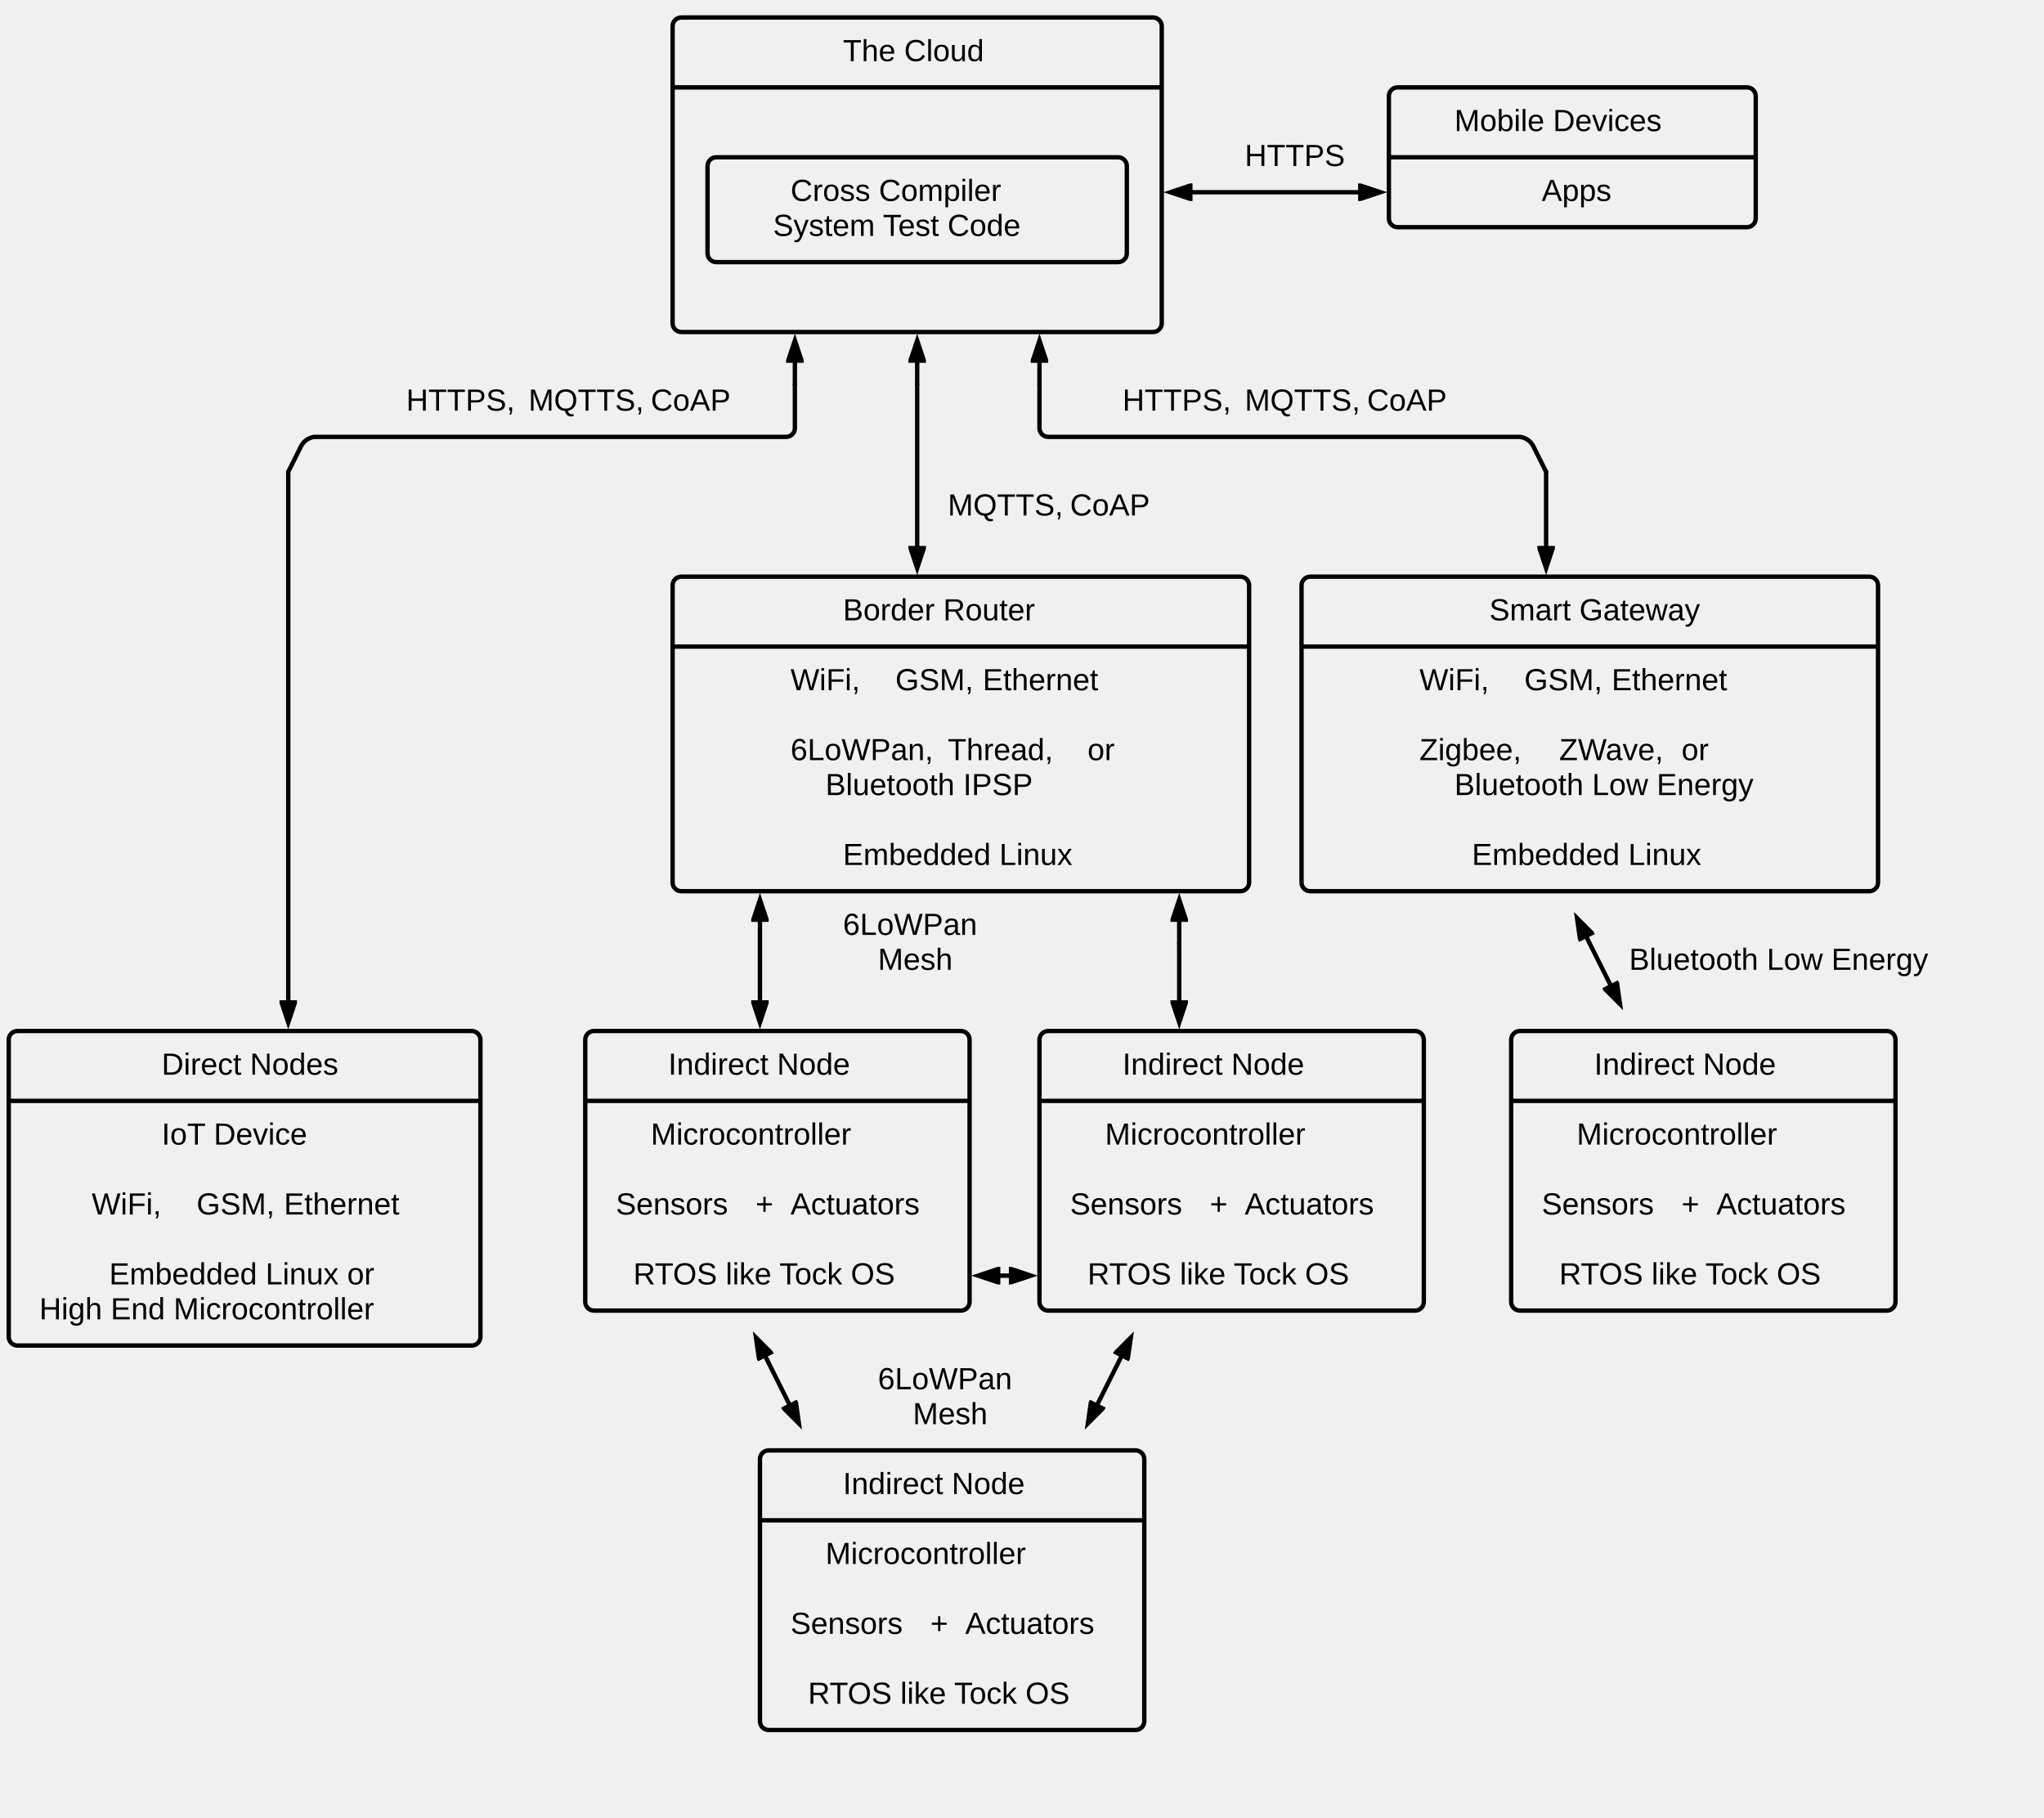
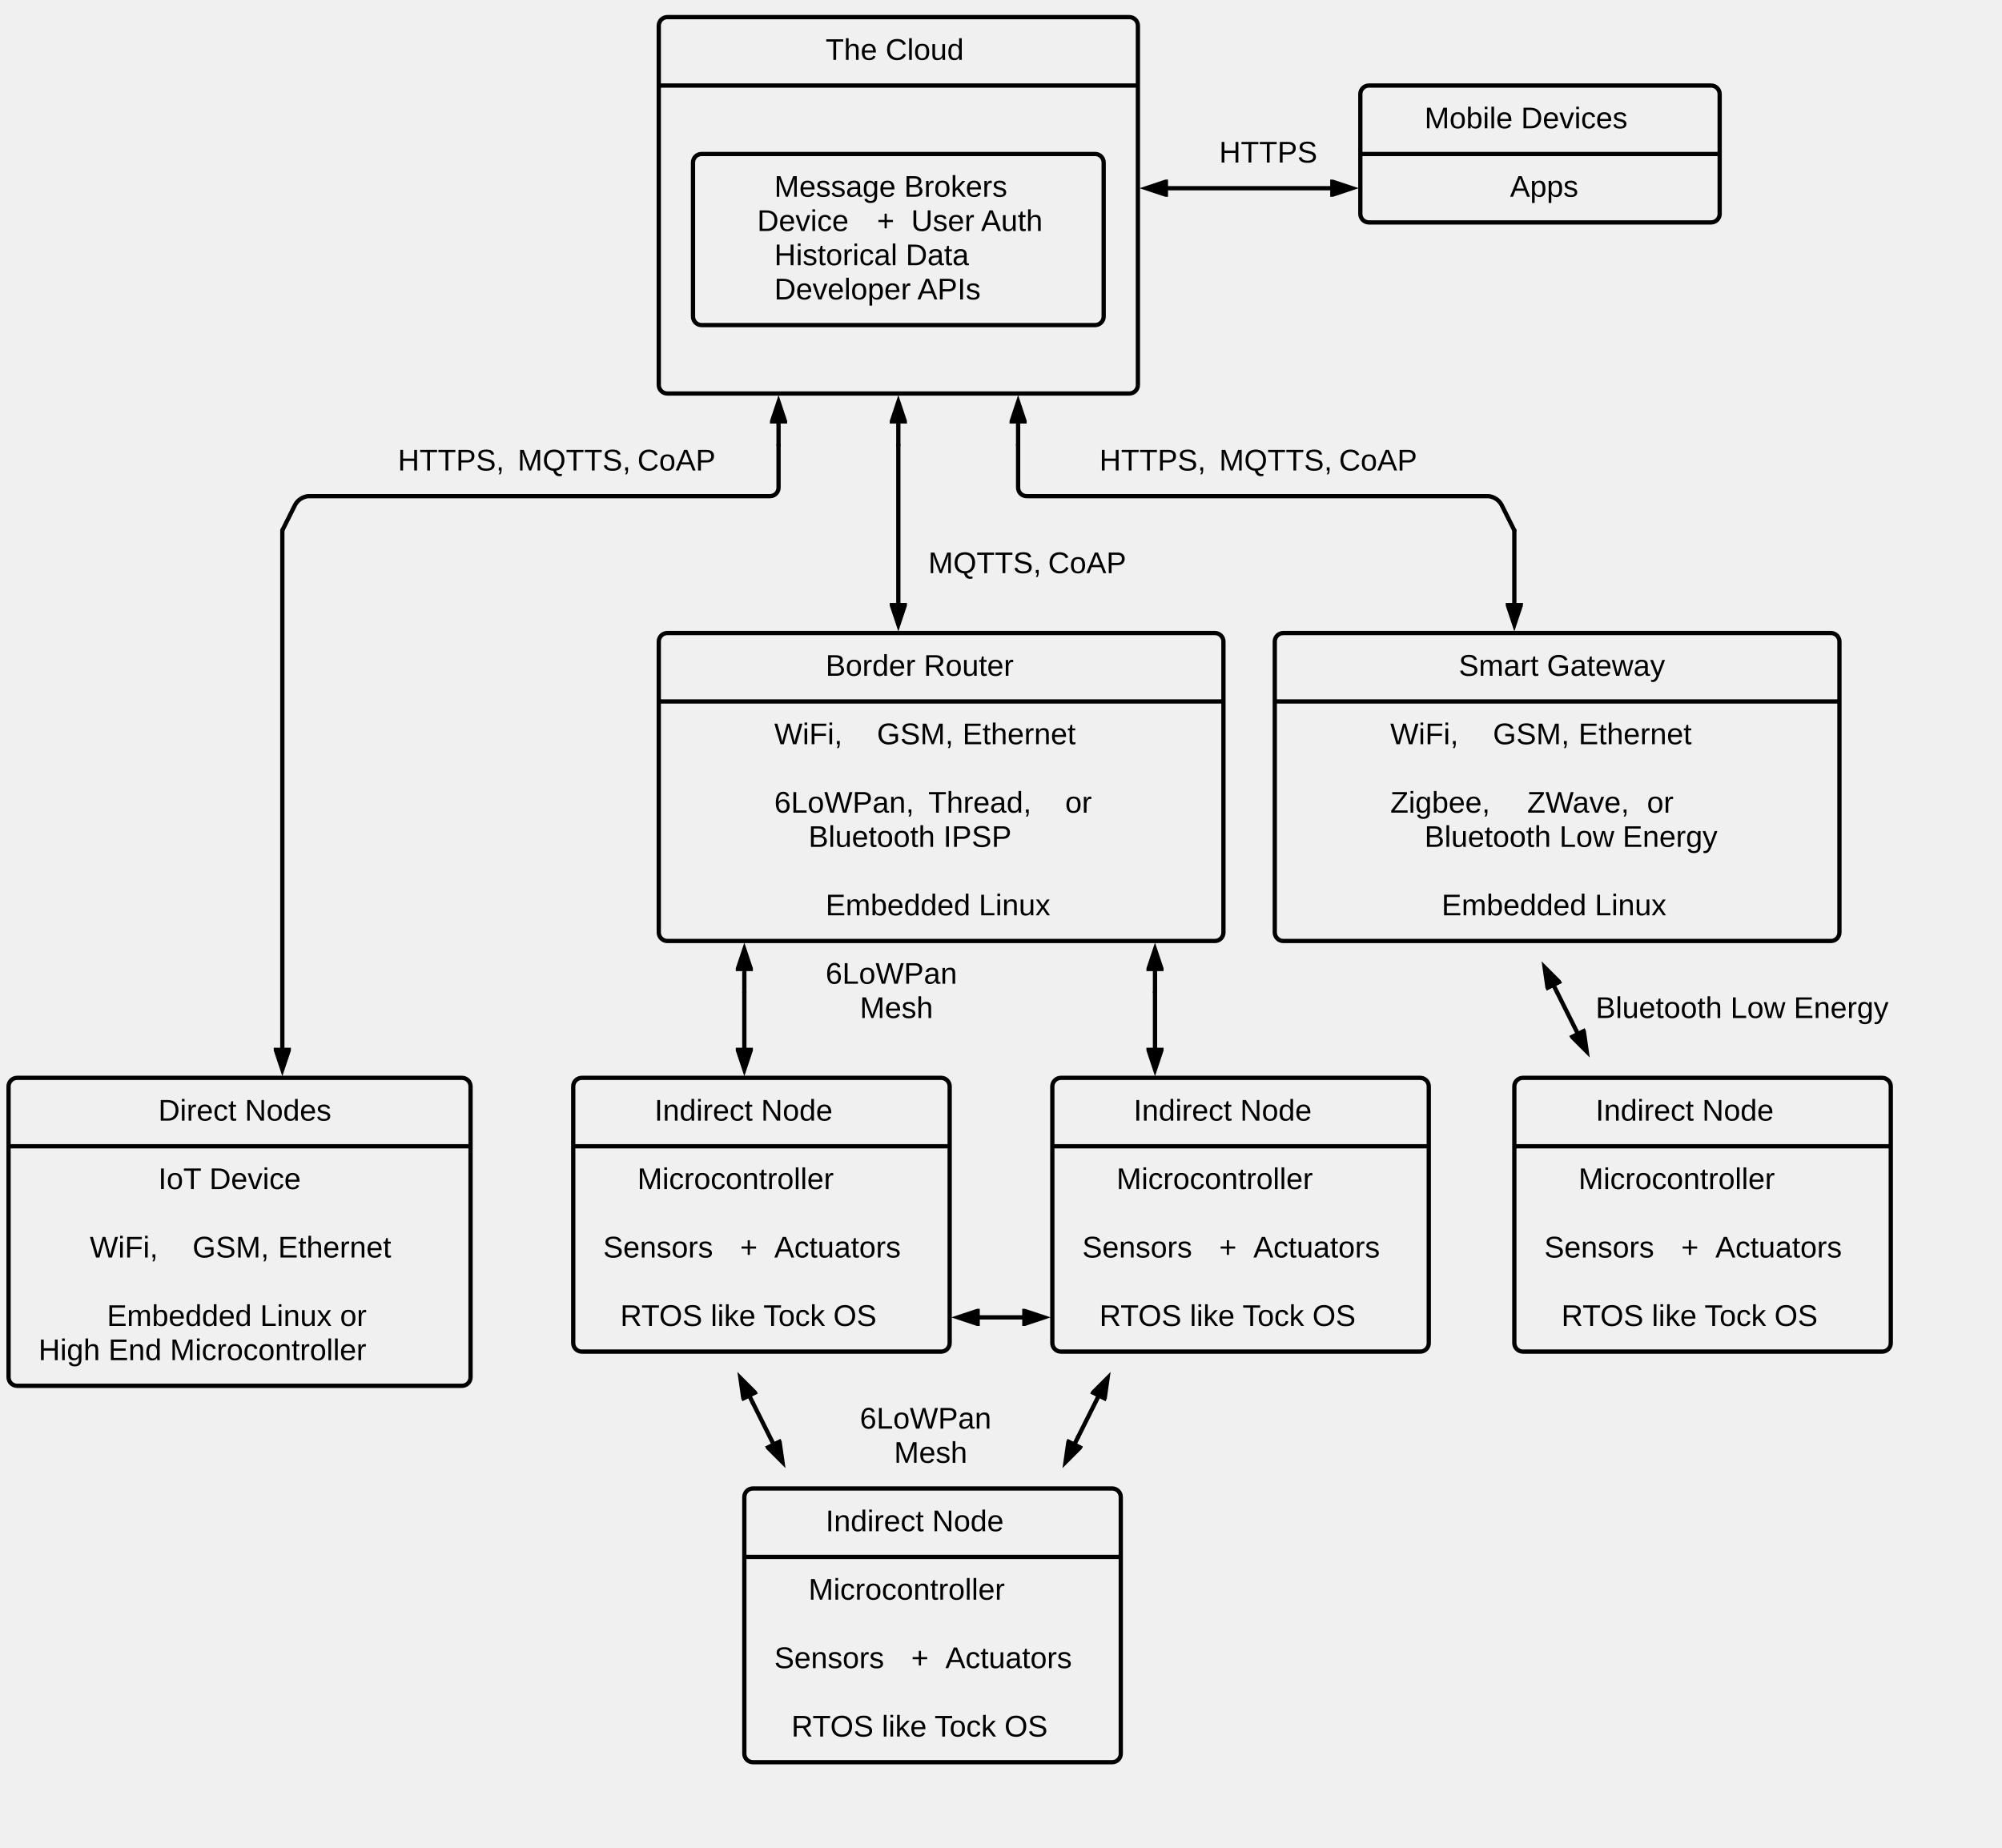
- <svg xmlns="http://www.w3.org/2000/svg" font-family="arial" font-size="14" height="832" width="936">
+ <svg xmlns="http://www.w3.org/2000/svg" font-family="arial" font-size="14" height="864" width="936">
  <defs>
    <marker id="triangle" markerHeight="10" markerUnits="strokeWidth" markerWidth="10" orient="auto" refX="15" refY="10" viewBox="0 0 50 20">
      <path d="M 0 0 L 30 10 L 0 20 z" />
    </marker>
  </defs>
  <style>

    line, path {
      stroke: black;
      stroke-width: 2;
      stroke-opacity: 1;
      fill-opacity: 1;
      stroke-linecap: round;
      stroke-linejoin: miter;
    }
    circle {
      stroke: black;
      stroke-width: 2;
      stroke-opacity: 1;
      fill-opacity: 1;
      stroke-linecap: round;
      stroke-linejoin: miter;
      fill:white;
    }
    circle.solid {
      fill:black;
    }
    circle.open {
      fill:white;
    }
    tspan.head{
        fill: none;
        stroke: none;
    }
    
</style>
-   <path d=" M 308 12 L 308 144 M 312 8 A 4 4 0 0 0 308 12 M 312 8 L 528 8 M 532 12 L 532 144 M 532 12 A 4 4 0 0 0 528 8 M 308 16 L 308 144 M 532 16 L 532 144 M 320 40 L 308 40 M 320 40 L 532 40 M 636 44 L 636 96 M 640 40 A 4 4 0 0 0 636 44 M 640 40 L 800 40 M 804 44 L 804 96 M 804 44 A 4 4 0 0 0 800 40 M 636 48 L 636 96 M 804 48 L 804 96 M 324 76 L 324 112 M 328 72 A 4 4 0 0 0 324 76 M 328 72 L 512 72 M 516 76 L 516 112 M 516 76 A 4 4 0 0 0 512 72 M 648 72 L 636 72 M 648 72 L 804 72 M 324 80 L 324 112 M 516 80 L 516 112 M 636 96 L 636 100 A 4 4 0 0 0 640 104 L 800 104 M 804 96 L 804 100 M 800 104 A 4 4 0 0 0 804 100 M 324 112 L 324 116 A 4 4 0 0 0 328 120 L 512 120 M 516 112 L 516 116 M 512 120 A 4 4 0 0 0 516 116 M 308 144 L 308 148 A 4 4 0 0 0 312 152 L 528 152 M 532 144 L 532 148 M 528 152 A 4 4 0 0 0 532 148 M 364 176 L 364 192 M 476 176 L 476 192 M 136 208 L 138 204 M 144 200 A 8 8 0 0 0 138 204 M 144 200 L 360 200 M 364 192 L 364 196 M 360 200 A 4 4 0 0 0 364 196 M 476 192 L 476 196 A 4 4 0 0 0 480 200 L 696 200 M 704 208 L 702 204 A 8 8 0 0 0 696 200 M 132 216 L 136 208 M 704 208 L 708 216 M 308 268 L 308 400 M 312 264 A 4 4 0 0 0 308 268 M 312 264 L 568 264 M 572 268 L 572 400 M 572 268 A 4 4 0 0 0 568 264 M 596 268 L 596 400 M 600 264 A 4 4 0 0 0 596 268 M 600 264 L 856 264 M 860 268 L 860 400 M 860 268 A 4 4 0 0 0 856 264 M 308 272 L 308 400 M 572 272 L 572 400 M 596 272 L 596 400 M 860 272 L 860 400 M 320 296 L 308 296 M 320 296 L 572 296 M 608 296 L 596 296 M 608 296 L 860 296 M 308 400 L 308 404 A 4 4 0 0 0 312 408 L 568 408 M 572 400 L 572 404 M 568 408 A 4 4 0 0 0 572 404 M 596 400 L 596 404 A 4 4 0 0 0 600 408 L 856 408 M 860 400 L 860 404 M 856 408 A 4 4 0 0 0 860 404 M 4 476 L 4 608 M 8 472 A 4 4 0 0 0 4 476 M 8 472 L 216 472 M 220 476 L 220 608 M 220 476 A 4 4 0 0 0 216 472 M 268 476 L 268 592 M 272 472 A 4 4 0 0 0 268 476 M 272 472 L 440 472 M 444 476 L 444 592 M 444 476 A 4 4 0 0 0 440 472 M 476 476 L 476 592 M 480 472 A 4 4 0 0 0 476 476 M 480 472 L 648 472 M 652 476 L 652 592 M 652 476 A 4 4 0 0 0 648 472 M 692 476 L 692 592 M 696 472 A 4 4 0 0 0 692 476 M 696 472 L 864 472 M 868 476 L 868 592 M 868 476 A 4 4 0 0 0 864 472 M 4 480 L 4 608 M 220 480 L 220 608 M 268 480 L 268 592 M 444 480 L 444 592 M 476 480 L 476 592 M 652 480 L 652 592 M 692 480 L 692 592 M 868 480 L 868 592 M 16 504 L 4 504 M 16 504 L 220 504 M 280 504 L 268 504 M 280 504 L 444 504 M 488 504 L 476 504 M 488 504 L 652 504 M 704 504 L 692 504 M 704 504 L 868 504 M 268 592 L 268 596 A 4 4 0 0 0 272 600 L 440 600 M 444 592 L 444 596 M 440 600 A 4 4 0 0 0 444 596 M 476 592 L 476 596 A 4 4 0 0 0 480 600 L 648 600 M 652 592 L 652 596 M 648 600 A 4 4 0 0 0 652 596 M 692 592 L 692 596 A 4 4 0 0 0 696 600 L 864 600 M 868 592 L 868 596 M 864 600 A 4 4 0 0 0 868 596 M 4 608 L 4 612 A 4 4 0 0 0 8 616 L 216 616 M 220 608 L 220 612 M 216 616 A 4 4 0 0 0 220 612 M 348 668 L 348 784 M 352 664 A 4 4 0 0 0 348 668 M 352 664 L 520 664 M 524 668 L 524 784 M 524 668 A 4 4 0 0 0 520 664 M 348 672 L 348 784 M 524 672 L 524 784 M 360 696 L 348 696 M 360 696 L 524 696 M 348 784 L 348 788 A 4 4 0 0 0 352 792 L 520 792 M 524 784 L 524 788 M 520 792 A 4 4 0 0 0 524 788" fill="none" />
+   <path d=" M 308 12 L 308 176 M 312 8 A 4 4 0 0 0 308 12 M 312 8 L 528 8 M 532 12 L 532 176 M 532 12 A 4 4 0 0 0 528 8 M 308 16 L 308 176 M 532 16 L 532 176 M 320 40 L 308 40 M 320 40 L 532 40 M 636 44 L 636 96 M 640 40 A 4 4 0 0 0 636 44 M 640 40 L 800 40 M 804 44 L 804 96 M 804 44 A 4 4 0 0 0 800 40 M 636 48 L 636 96 M 804 48 L 804 96 M 324 76 L 324 144 M 328 72 A 4 4 0 0 0 324 76 M 328 72 L 512 72 M 516 76 L 516 144 M 516 76 A 4 4 0 0 0 512 72 M 648 72 L 636 72 M 648 72 L 804 72 M 324 80 L 324 144 M 516 80 L 516 144 M 636 96 L 636 100 A 4 4 0 0 0 640 104 L 800 104 M 804 96 L 804 100 M 800 104 A 4 4 0 0 0 804 100 M 324 144 L 324 148 A 4 4 0 0 0 328 152 L 512 152 M 516 144 L 516 148 M 512 152 A 4 4 0 0 0 516 148 M 308 176 L 308 180 A 4 4 0 0 0 312 184 L 528 184 M 532 176 L 532 180 M 528 184 A 4 4 0 0 0 532 180 M 364 208 L 364 224 M 476 208 L 476 224 M 136 240 L 138 236 M 144 232 A 8 8 0 0 0 138 236 M 144 232 L 360 232 M 364 224 L 364 228 M 360 232 A 4 4 0 0 0 364 228 M 476 224 L 476 228 A 4 4 0 0 0 480 232 L 696 232 M 704 240 L 702 236 A 8 8 0 0 0 696 232 M 132 248 L 136 240 M 704 240 L 708 248 M 308 300 L 308 432 M 312 296 A 4 4 0 0 0 308 300 M 312 296 L 568 296 M 572 300 L 572 432 M 572 300 A 4 4 0 0 0 568 296 M 596 300 L 596 432 M 600 296 A 4 4 0 0 0 596 300 M 600 296 L 856 296 M 860 300 L 860 432 M 860 300 A 4 4 0 0 0 856 296 M 308 304 L 308 432 M 572 304 L 572 432 M 596 304 L 596 432 M 860 304 L 860 432 M 320 328 L 308 328 M 320 328 L 572 328 M 608 328 L 596 328 M 608 328 L 860 328 M 308 432 L 308 436 A 4 4 0 0 0 312 440 L 568 440 M 572 432 L 572 436 M 568 440 A 4 4 0 0 0 572 436 M 596 432 L 596 436 A 4 4 0 0 0 600 440 L 856 440 M 860 432 L 860 436 M 856 440 A 4 4 0 0 0 860 436 M 4 508 L 4 640 M 8 504 A 4 4 0 0 0 4 508 M 8 504 L 216 504 M 220 508 L 220 640 M 220 508 A 4 4 0 0 0 216 504 M 268 508 L 268 624 M 272 504 A 4 4 0 0 0 268 508 M 272 504 L 440 504 M 444 508 L 444 624 M 444 508 A 4 4 0 0 0 440 504 M 492 508 L 492 624 M 496 504 A 4 4 0 0 0 492 508 M 496 504 L 664 504 M 668 508 L 668 624 M 668 508 A 4 4 0 0 0 664 504 M 708 508 L 708 624 M 712 504 A 4 4 0 0 0 708 508 M 712 504 L 880 504 M 884 508 L 884 624 M 884 508 A 4 4 0 0 0 880 504 M 4 512 L 4 640 M 220 512 L 220 640 M 268 512 L 268 624 M 444 512 L 444 624 M 492 512 L 492 624 M 668 512 L 668 624 M 708 512 L 708 624 M 884 512 L 884 624 M 16 536 L 4 536 M 16 536 L 220 536 M 280 536 L 268 536 M 280 536 L 444 536 M 504 536 L 492 536 M 504 536 L 668 536 M 720 536 L 708 536 M 720 536 L 884 536 M 268 624 L 268 628 A 4 4 0 0 0 272 632 L 440 632 M 444 624 L 444 628 M 440 632 A 4 4 0 0 0 444 628 M 492 624 L 492 628 A 4 4 0 0 0 496 632 L 664 632 M 668 624 L 668 628 M 664 632 A 4 4 0 0 0 668 628 M 708 624 L 708 628 A 4 4 0 0 0 712 632 L 880 632 M 884 624 L 884 628 M 880 632 A 4 4 0 0 0 884 628 M 4 640 L 4 644 A 4 4 0 0 0 8 648 L 216 648 M 220 640 L 220 644 M 216 648 A 4 4 0 0 0 220 644 M 348 700 L 348 816 M 352 696 A 4 4 0 0 0 348 700 M 352 696 L 520 696 M 524 700 L 524 816 M 524 700 A 4 4 0 0 0 520 696 M 348 704 L 348 816 M 524 704 L 524 816 M 360 728 L 348 728 M 360 728 L 524 728 M 348 816 L 348 820 A 4 4 0 0 0 352 824 L 520 824 M 524 816 L 524 820 M 520 824 A 4 4 0 0 0 524 820" fill="none" />
  <path d="" fill="none" stroke-dasharray="3 3" />
  <line marker-end="url(#triangle)" x1="544" x2="540" y1="88" y2="88" />
  <line marker-end="url(#triangle)" x1="544" x2="628" y1="88" y2="88" />
-   <line marker-end="url(#triangle)" x1="364" x2="364" y1="176" y2="160" />
-   <line marker-end="url(#triangle)" x1="420" x2="420" y1="176" y2="160" />
-   <line marker-end="url(#triangle)" x1="476" x2="476" y1="176" y2="160" />
-   <line marker-end="url(#triangle)" x1="420" x2="420" y1="176" y2="256" />
-   <line marker-end="url(#triangle)" x1="132" x2="132" y1="216" y2="464" />
-   <line marker-end="url(#triangle)" x1="708" x2="708" y1="216" y2="256" />
-   <line marker-end="url(#triangle)" x1="348" x2="348" y1="432" y2="416" />
-   <line marker-end="url(#triangle)" x1="540" x2="540" y1="432" y2="416" />
-   <line marker-end="url(#triangle)" x1="728" x2="724" y1="432" y2="424" />
-   <line marker-end="url(#triangle)" x1="348" x2="348" y1="432" y2="464" />
-   <line marker-end="url(#triangle)" x1="540" x2="540" y1="432" y2="464" />
-   <line marker-end="url(#triangle)" x1="728" x2="740" y1="432" y2="456" />
-   <line marker-end="url(#triangle)" x1="456" x2="452" y1="584" y2="584" />
-   <line marker-end="url(#triangle)" x1="456" x2="468" y1="584" y2="584" />
-   <line marker-end="url(#triangle)" x1="352" x2="348" y1="624" y2="616" />
-   <line marker-end="url(#triangle)" x1="352" x2="364" y1="624" y2="648" />
-   <line marker-end="url(#triangle)" x1="504" x2="516" y1="640" y2="616" />
-   <line marker-end="url(#triangle)" x1="504" x2="500" y1="640" y2="648" />
+   <line marker-end="url(#triangle)" x1="364" x2="364" y1="208" y2="192" />
+   <line marker-end="url(#triangle)" x1="420" x2="420" y1="208" y2="192" />
+   <line marker-end="url(#triangle)" x1="476" x2="476" y1="208" y2="192" />
+   <line marker-end="url(#triangle)" x1="420" x2="420" y1="208" y2="288" />
+   <line marker-end="url(#triangle)" x1="132" x2="132" y1="248" y2="496" />
+   <line marker-end="url(#triangle)" x1="708" x2="708" y1="248" y2="288" />
+   <line marker-end="url(#triangle)" x1="348" x2="348" y1="464" y2="448" />
+   <line marker-end="url(#triangle)" x1="540" x2="540" y1="464" y2="448" />
+   <line marker-end="url(#triangle)" x1="728" x2="724" y1="464" y2="456" />
+   <line marker-end="url(#triangle)" x1="348" x2="348" y1="464" y2="496" />
+   <line marker-end="url(#triangle)" x1="540" x2="540" y1="464" y2="496" />
+   <line marker-end="url(#triangle)" x1="728" x2="740" y1="464" y2="488" />
+   <line marker-end="url(#triangle)" x1="456" x2="452" y1="616" y2="616" />
+   <line marker-end="url(#triangle)" x1="456" x2="484" y1="616" y2="616" />
+   <line marker-end="url(#triangle)" x1="352" x2="348" y1="656" y2="648" />
+   <line marker-end="url(#triangle)" x1="352" x2="364" y1="656" y2="680" />
+   <line marker-end="url(#triangle)" x1="504" x2="516" y1="672" y2="648" />
+   <line marker-end="url(#triangle)" x1="504" x2="500" y1="672" y2="680" />
  <text x="386" y="28">
The Cloud
</text>
  <text x="666" y="60">
Mobile Devices
</text>
  <text x="570" y="76">
HTTPS
</text>
  <text x="362" y="92">
- Cross Compiler
+ Message Brokers
</text>
  <text x="706" y="92">
Apps
</text>
  <text x="354" y="108">
- System Test Code
- </text>
-   <text x="186" y="188">
+ Device
+ </text>
+   <text x="410" y="108">
+ +
+ </text>
+   <text x="426" y="108">
+ User Auth
+ </text>
+   <text x="362" y="124">
+ Historical Data
+ </text>
+   <text x="362" y="140">
+ Developer APIs
+ </text>
+   <text x="186" y="220">
HTTPS,
</text>
-   <text x="242" y="188">
+   <text x="242" y="220">
MQTTS,
</text>
-   <text x="298" y="188">
+   <text x="298" y="220">
CoAP
</text>
-   <text x="514" y="188">
+   <text x="514" y="220">
HTTPS,
</text>
-   <text x="570" y="188">
+   <text x="570" y="220">
MQTTS,
</text>
-   <text x="626" y="188">
+   <text x="626" y="220">
CoAP
</text>
-   <text x="434" y="236">
+   <text x="434" y="268">
MQTTS,
</text>
-   <text x="490" y="236">
+   <text x="490" y="268">
CoAP
</text>
-   <text x="386" y="284">
+   <text x="386" y="316">
Border Router
</text>
-   <text x="682" y="284">
+   <text x="682" y="316">
Smart Gateway
</text>
-   <text x="362" y="316">
+   <text x="362" y="348">
WiFi,
</text>
-   <text x="410" y="316">
+   <text x="410" y="348">
GSM,
</text>
-   <text x="450" y="316">
+   <text x="450" y="348">
Ethernet
</text>
-   <text x="650" y="316">
+   <text x="650" y="348">
WiFi,
</text>
-   <text x="698" y="316">
+   <text x="698" y="348">
GSM,
</text>
-   <text x="738" y="316">
+   <text x="738" y="348">
Ethernet
</text>
-   <text x="362" y="348">
+   <text x="362" y="380">
6LoWPan,
</text>
-   <text x="434" y="348">
+   <text x="434" y="380">
Thread,
</text>
-   <text x="498" y="348">
+   <text x="498" y="380">
or
</text>
-   <text x="650" y="348">
+   <text x="650" y="380">
Zigbee,
</text>
-   <text x="714" y="348">
+   <text x="714" y="380">
ZWave,
</text>
-   <text x="770" y="348">
+   <text x="770" y="380">
or
</text>
-   <text x="378" y="364">
+   <text x="378" y="396">
Bluetooth IPSP
</text>
-   <text x="666" y="364">
+   <text x="666" y="396">
Bluetooth Low Energy
</text>
-   <text x="386" y="396">
+   <text x="386" y="428">
Embedded Linux
</text>
-   <text x="674" y="396">
+   <text x="674" y="428">
Embedded Linux
</text>
-   <text x="386" y="428">
+   <text x="386" y="460">
6LoWPan
</text>
-   <text x="402" y="444">
+   <text x="402" y="476">
Mesh
</text>
-   <text x="746" y="444">
+   <text x="746" y="476">
Bluetooth Low Energy
</text>
-   <text x="74" y="492">
+   <text x="74" y="524">
Direct Nodes
</text>
-   <text x="306" y="492">
- Indirect Node
- </text>
-   <text x="514" y="492">
- Indirect Node
- </text>
-   <text x="730" y="492">
- Indirect Node
- </text>
-   <text x="74" y="524">
+   <text x="306" y="524">
+ Indirect Node
+ </text>
+   <text x="530" y="524">
+ Indirect Node
+ </text>
+   <text x="746" y="524">
+ Indirect Node
+ </text>
+   <text x="74" y="556">
IoT Device
</text>
-   <text x="298" y="524">
- Microcontroller
- </text>
-   <text x="506" y="524">
- Microcontroller
- </text>
-   <text x="722" y="524">
- Microcontroller
- </text>
-   <text x="42" y="556">
+   <text x="298" y="556">
+ Microcontroller
+ </text>
+   <text x="522" y="556">
+ Microcontroller
+ </text>
+   <text x="738" y="556">
+ Microcontroller
+ </text>
+   <text x="42" y="588">
WiFi,
</text>
-   <text x="90" y="556">
+   <text x="90" y="588">
GSM,
</text>
-   <text x="130" y="556">
+   <text x="130" y="588">
Ethernet
</text>
-   <text x="282" y="556">
- Sensors
- </text>
-   <text x="346" y="556">
- +
- </text>
-   <text x="362" y="556">
- Actuators
- </text>
-   <text x="490" y="556">
- Sensors
- </text>
-   <text x="554" y="556">
- +
- </text>
-   <text x="570" y="556">
- Actuators
- </text>
-   <text x="706" y="556">
- Sensors
- </text>
-   <text x="770" y="556">
- +
- </text>
-   <text x="786" y="556">
- Actuators
- </text>
-   <text x="50" y="588">
+   <text x="282" y="588">
+ Sensors
+ </text>
+   <text x="346" y="588">
+ +
+ </text>
+   <text x="362" y="588">
+ Actuators
+ </text>
+   <text x="506" y="588">
+ Sensors
+ </text>
+   <text x="570" y="588">
+ +
+ </text>
+   <text x="586" y="588">
+ Actuators
+ </text>
+   <text x="722" y="588">
+ Sensors
+ </text>
+   <text x="786" y="588">
+ +
+ </text>
+   <text x="802" y="588">
+ Actuators
+ </text>
+   <text x="50" y="620">
Embedded Linux or
</text>
-   <text x="290" y="588">
- RTOS like Tock OS
- </text>
-   <text x="498" y="588">
- RTOS like Tock OS
- </text>
-   <text x="714" y="588">
- RTOS like Tock OS
- </text>
-   <text x="18" y="604">
+   <text x="290" y="620">
+ RTOS like Tock OS
+ </text>
+   <text x="514" y="620">
+ RTOS like Tock OS
+ </text>
+   <text x="730" y="620">
+ RTOS like Tock OS
+ </text>
+   <text x="18" y="636">
High End Microcontroller
</text>
-   <text x="402" y="636">
+   <text x="402" y="668">
6LoWPan
</text>
-   <text x="418" y="652">
+   <text x="418" y="684">
Mesh
</text>
-   <text x="386" y="684">
- Indirect Node
- </text>
-   <text x="378" y="716">
- Microcontroller
- </text>
-   <text x="362" y="748">
- Sensors
- </text>
-   <text x="426" y="748">
- +
- </text>
-   <text x="442" y="748">
- Actuators
- </text>
-   <text x="370" y="780">
+   <text x="386" y="716">
+ Indirect Node
+ </text>
+   <text x="378" y="748">
+ Microcontroller
+ </text>
+   <text x="362" y="780">
+ Sensors
+ </text>
+   <text x="426" y="780">
+ +
+ </text>
+   <text x="442" y="780">
+ Actuators
+ </text>
+   <text x="370" y="812">
RTOS like Tock OS
</text>
</svg>
